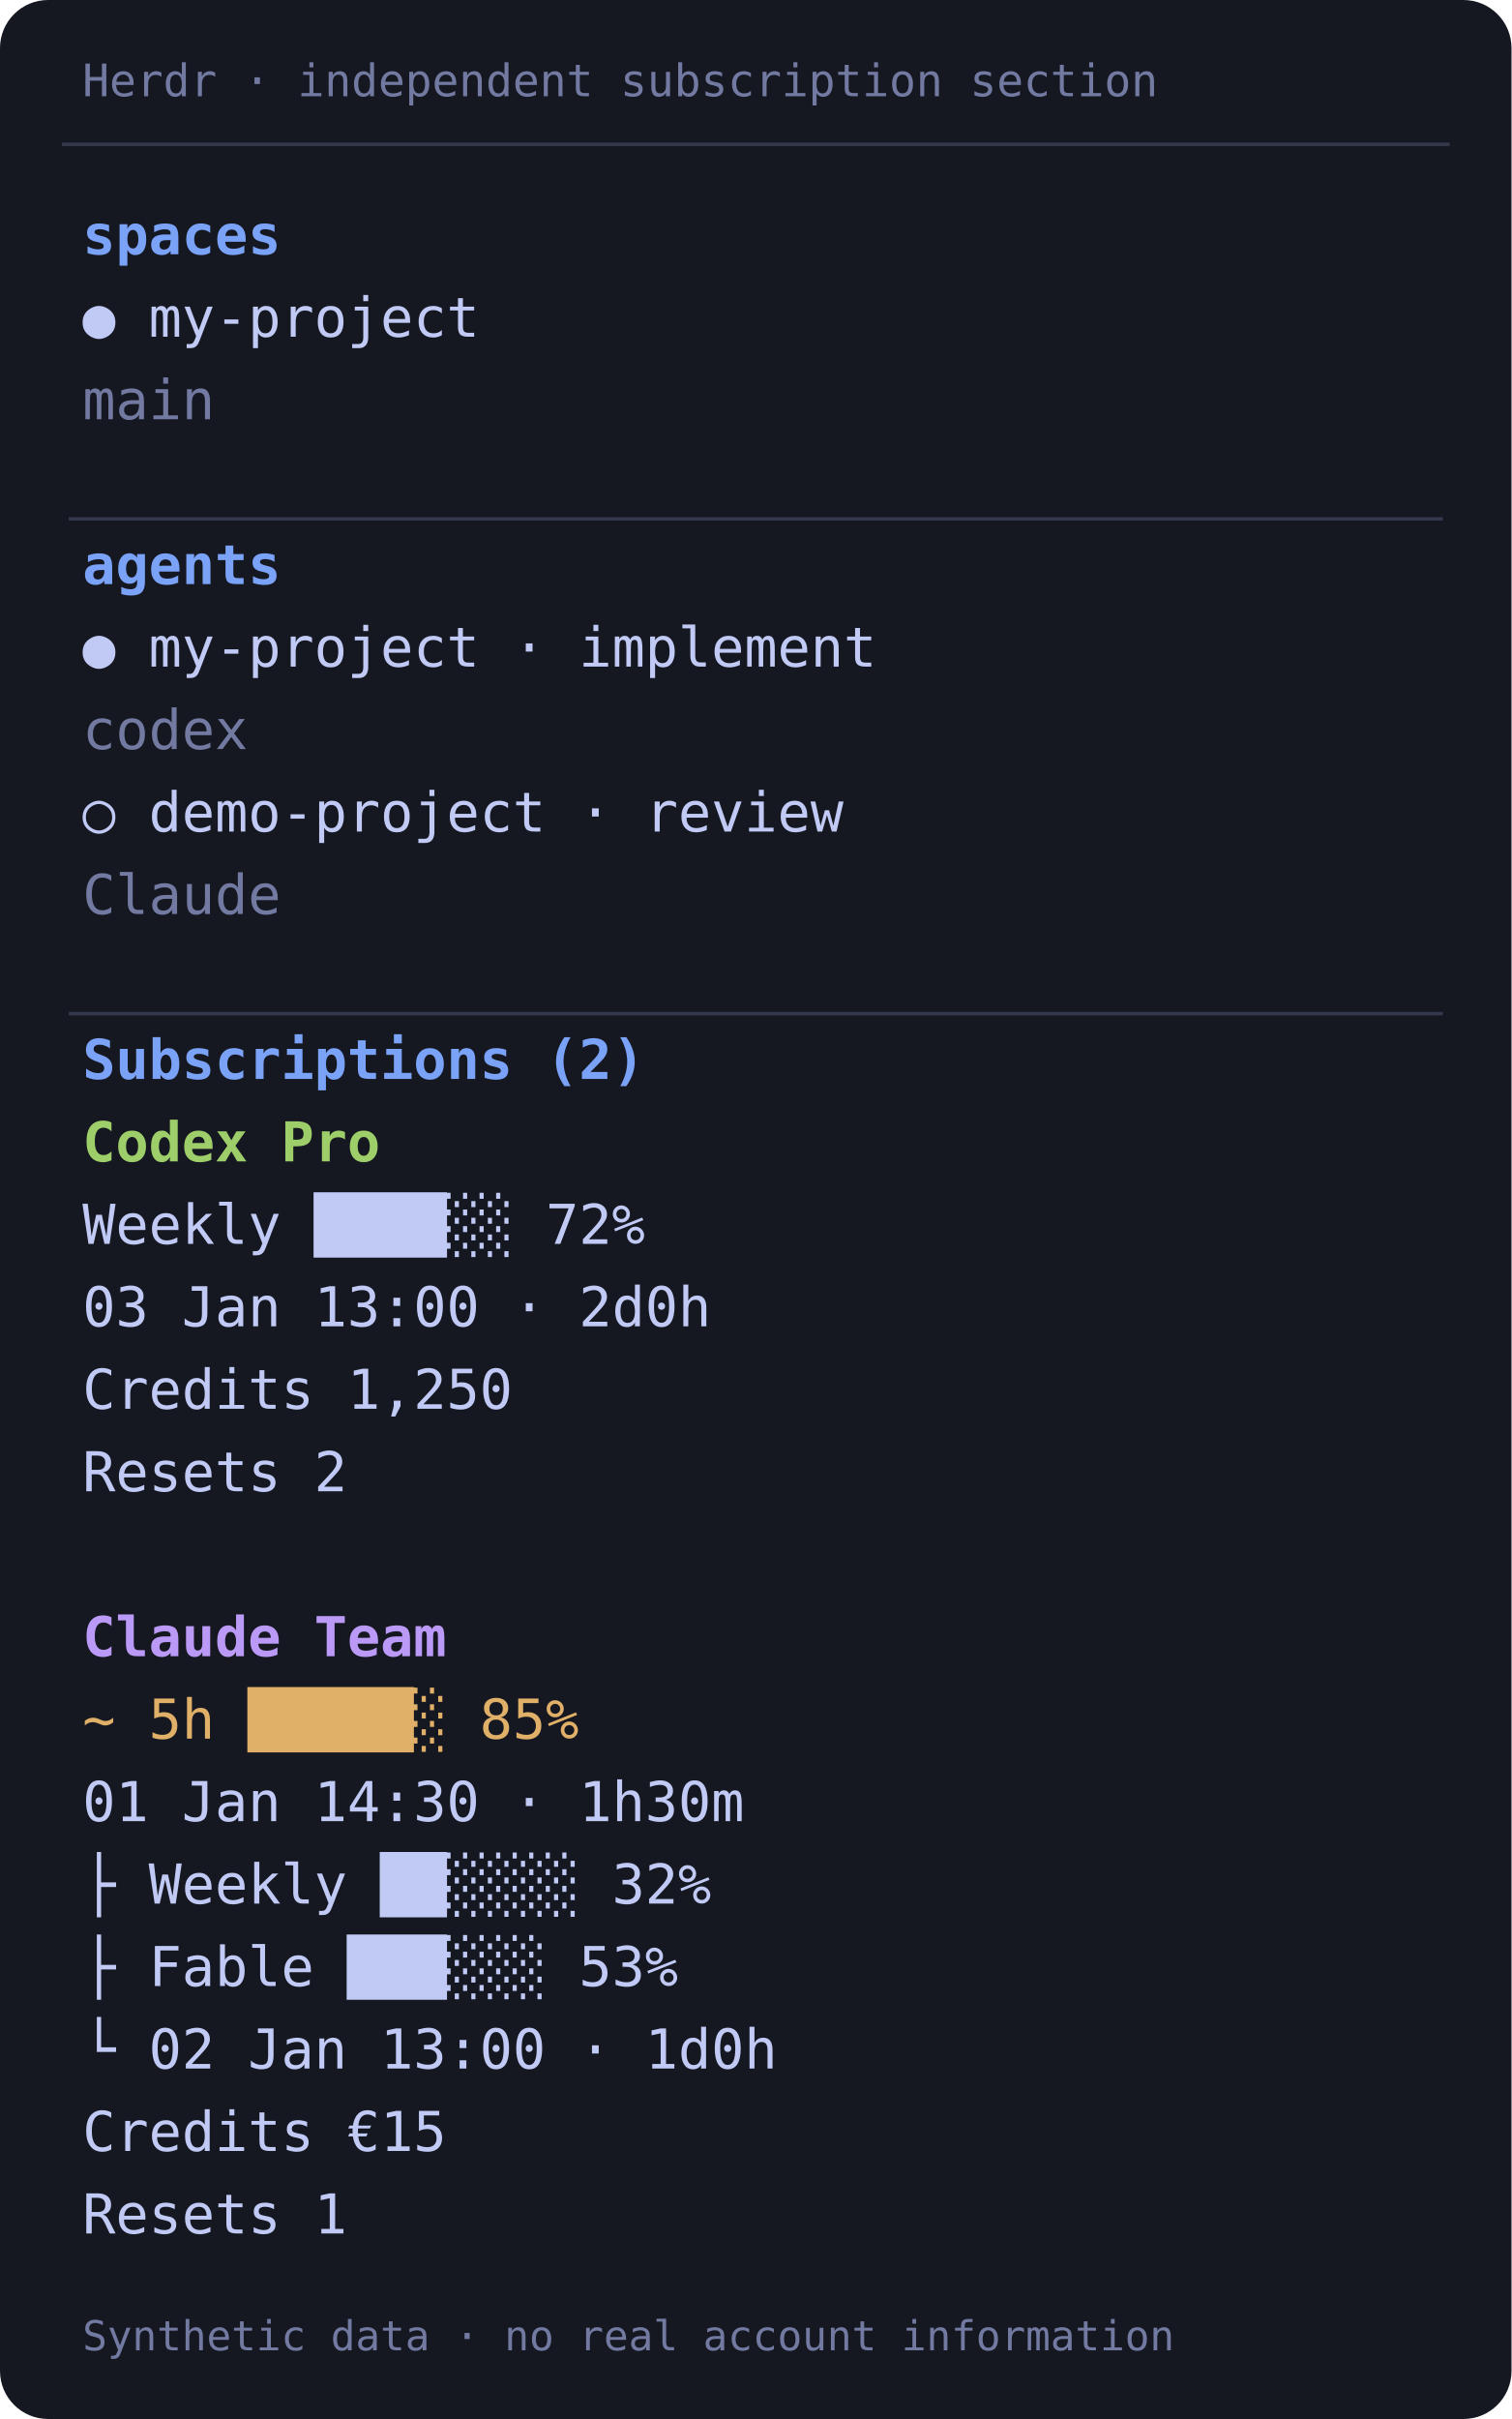
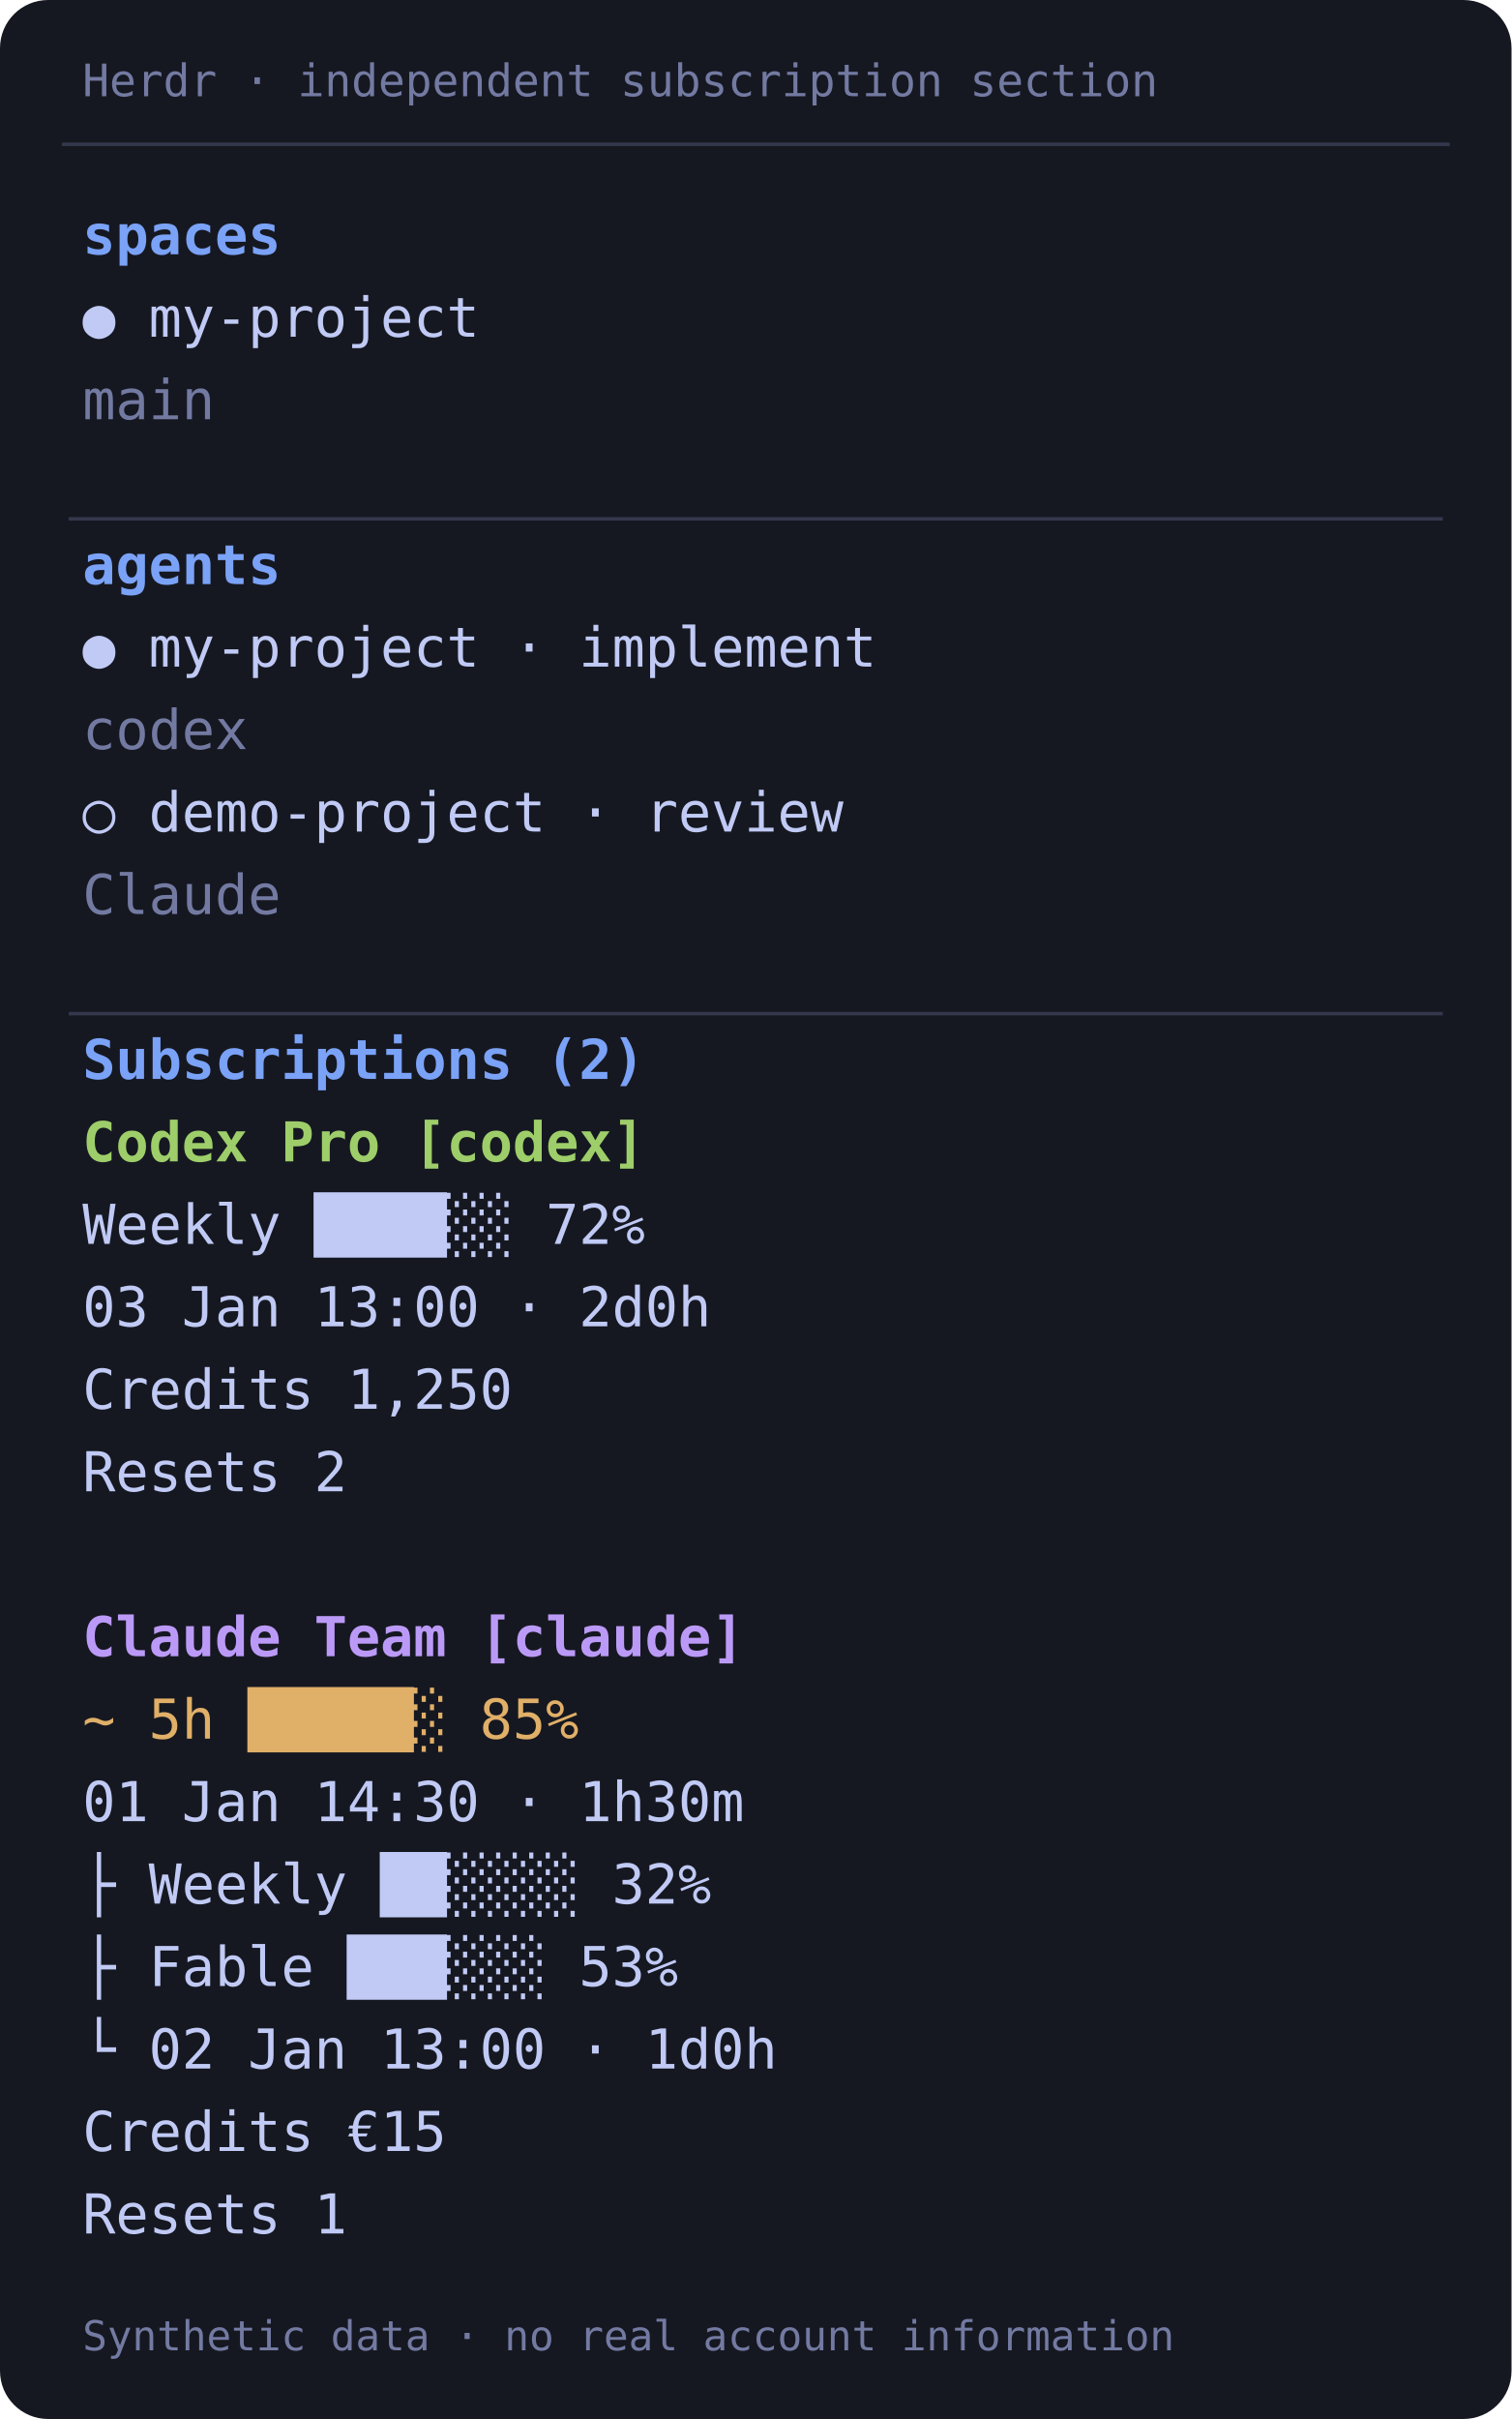
<svg xmlns="http://www.w3.org/2000/svg" width="440" height="704" viewBox="0 0 440 704">
  <rect width="440" height="704" rx="14" fill="#161821" />
  <text x="24" y="28" font-family="monospace" font-size="13" fill="#737aa2">Herdr · independent subscription section</text>
  <path d="M18 42H422" stroke="#33384d" />
  <text x="24" y="74" font-family="SFMono-Regular,Menlo,Consolas,monospace" font-size="16" font-weight="bold" fill="#7aa2f7">spaces</text>
  <text x="24" y="98" font-family="SFMono-Regular,Menlo,Consolas,monospace" font-size="16" font-weight="normal" fill="#c0caf5">● my-project</text>
  <text x="24" y="122" font-family="SFMono-Regular,Menlo,Consolas,monospace" font-size="16" font-weight="normal" fill="#737aa2">  main</text>
  <text x="24" y="146" font-family="SFMono-Regular,Menlo,Consolas,monospace" font-size="16" font-weight="normal" fill="#c0caf5" />
  <path d="M20 151H420" stroke="#33384d" />
  <text x="24" y="170" font-family="SFMono-Regular,Menlo,Consolas,monospace" font-size="16" font-weight="bold" fill="#7aa2f7">agents</text>
  <text x="24" y="194" font-family="SFMono-Regular,Menlo,Consolas,monospace" font-size="16" font-weight="normal" fill="#c0caf5">● my-project · implement</text>
  <text x="24" y="218" font-family="SFMono-Regular,Menlo,Consolas,monospace" font-size="16" font-weight="normal" fill="#737aa2">  codex</text>
  <text x="24" y="242" font-family="SFMono-Regular,Menlo,Consolas,monospace" font-size="16" font-weight="normal" fill="#c0caf5">○ demo-project · review</text>
  <text x="24" y="266" font-family="SFMono-Regular,Menlo,Consolas,monospace" font-size="16" font-weight="normal" fill="#737aa2">  Claude</text>
  <text x="24" y="290" font-family="SFMono-Regular,Menlo,Consolas,monospace" font-size="16" font-weight="normal" fill="#c0caf5" />
  <path d="M20 295H420" stroke="#33384d" />
  <text x="24" y="314" font-family="SFMono-Regular,Menlo,Consolas,monospace" font-size="16" font-weight="bold" fill="#7aa2f7">Subscriptions (2)</text>
-   <text x="24" y="338" font-family="SFMono-Regular,Menlo,Consolas,monospace" font-size="16" font-weight="bold" fill="#9ece6a">Codex Pro</text>
+   <text x="24" y="338" font-family="SFMono-Regular,Menlo,Consolas,monospace" font-size="16" font-weight="bold" fill="#9ece6a">Codex Pro [codex]</text>
  <text x="24" y="362" font-family="SFMono-Regular,Menlo,Consolas,monospace" font-size="16" font-weight="normal" fill="#c0caf5">Weekly ████░░ 72%</text>
  <text x="24" y="386" font-family="SFMono-Regular,Menlo,Consolas,monospace" font-size="16" font-weight="normal" fill="#c0caf5">  03 Jan 13:00 · 2d0h</text>
  <text x="24" y="410" font-family="SFMono-Regular,Menlo,Consolas,monospace" font-size="16" font-weight="normal" fill="#c0caf5">Credits 1,250</text>
  <text x="24" y="434" font-family="SFMono-Regular,Menlo,Consolas,monospace" font-size="16" font-weight="normal" fill="#c0caf5">Resets 2</text>
  <text x="24" y="458" font-family="SFMono-Regular,Menlo,Consolas,monospace" font-size="16" font-weight="normal" fill="#c0caf5" />
-   <text x="24" y="482" font-family="SFMono-Regular,Menlo,Consolas,monospace" font-size="16" font-weight="bold" fill="#bb9af7">Claude Team</text>
+   <text x="24" y="482" font-family="SFMono-Regular,Menlo,Consolas,monospace" font-size="16" font-weight="bold" fill="#bb9af7">Claude Team [claude]</text>
  <text x="24" y="506" font-family="SFMono-Regular,Menlo,Consolas,monospace" font-size="16" font-weight="normal" fill="#e0af68">~ 5h █████░ 85%</text>
  <text x="24" y="530" font-family="SFMono-Regular,Menlo,Consolas,monospace" font-size="16" font-weight="normal" fill="#c0caf5">  01 Jan 14:30 · 1h30m</text>
  <text x="24" y="554" font-family="SFMono-Regular,Menlo,Consolas,monospace" font-size="16" font-weight="normal" fill="#c0caf5">├ Weekly ██░░░░ 32%</text>
  <text x="24" y="578" font-family="SFMono-Regular,Menlo,Consolas,monospace" font-size="16" font-weight="normal" fill="#c0caf5">├ Fable ███░░░ 53%</text>
  <text x="24" y="602" font-family="SFMono-Regular,Menlo,Consolas,monospace" font-size="16" font-weight="normal" fill="#c0caf5">└ 02 Jan 13:00 · 1d0h</text>
  <text x="24" y="626" font-family="SFMono-Regular,Menlo,Consolas,monospace" font-size="16" font-weight="normal" fill="#c0caf5">Credits €15</text>
  <text x="24" y="650" font-family="SFMono-Regular,Menlo,Consolas,monospace" font-size="16" font-weight="normal" fill="#c0caf5">Resets 1</text>
  <text x="24" y="684" font-family="monospace" font-size="12" fill="#737aa2">Synthetic data · no real account information</text>
</svg>
